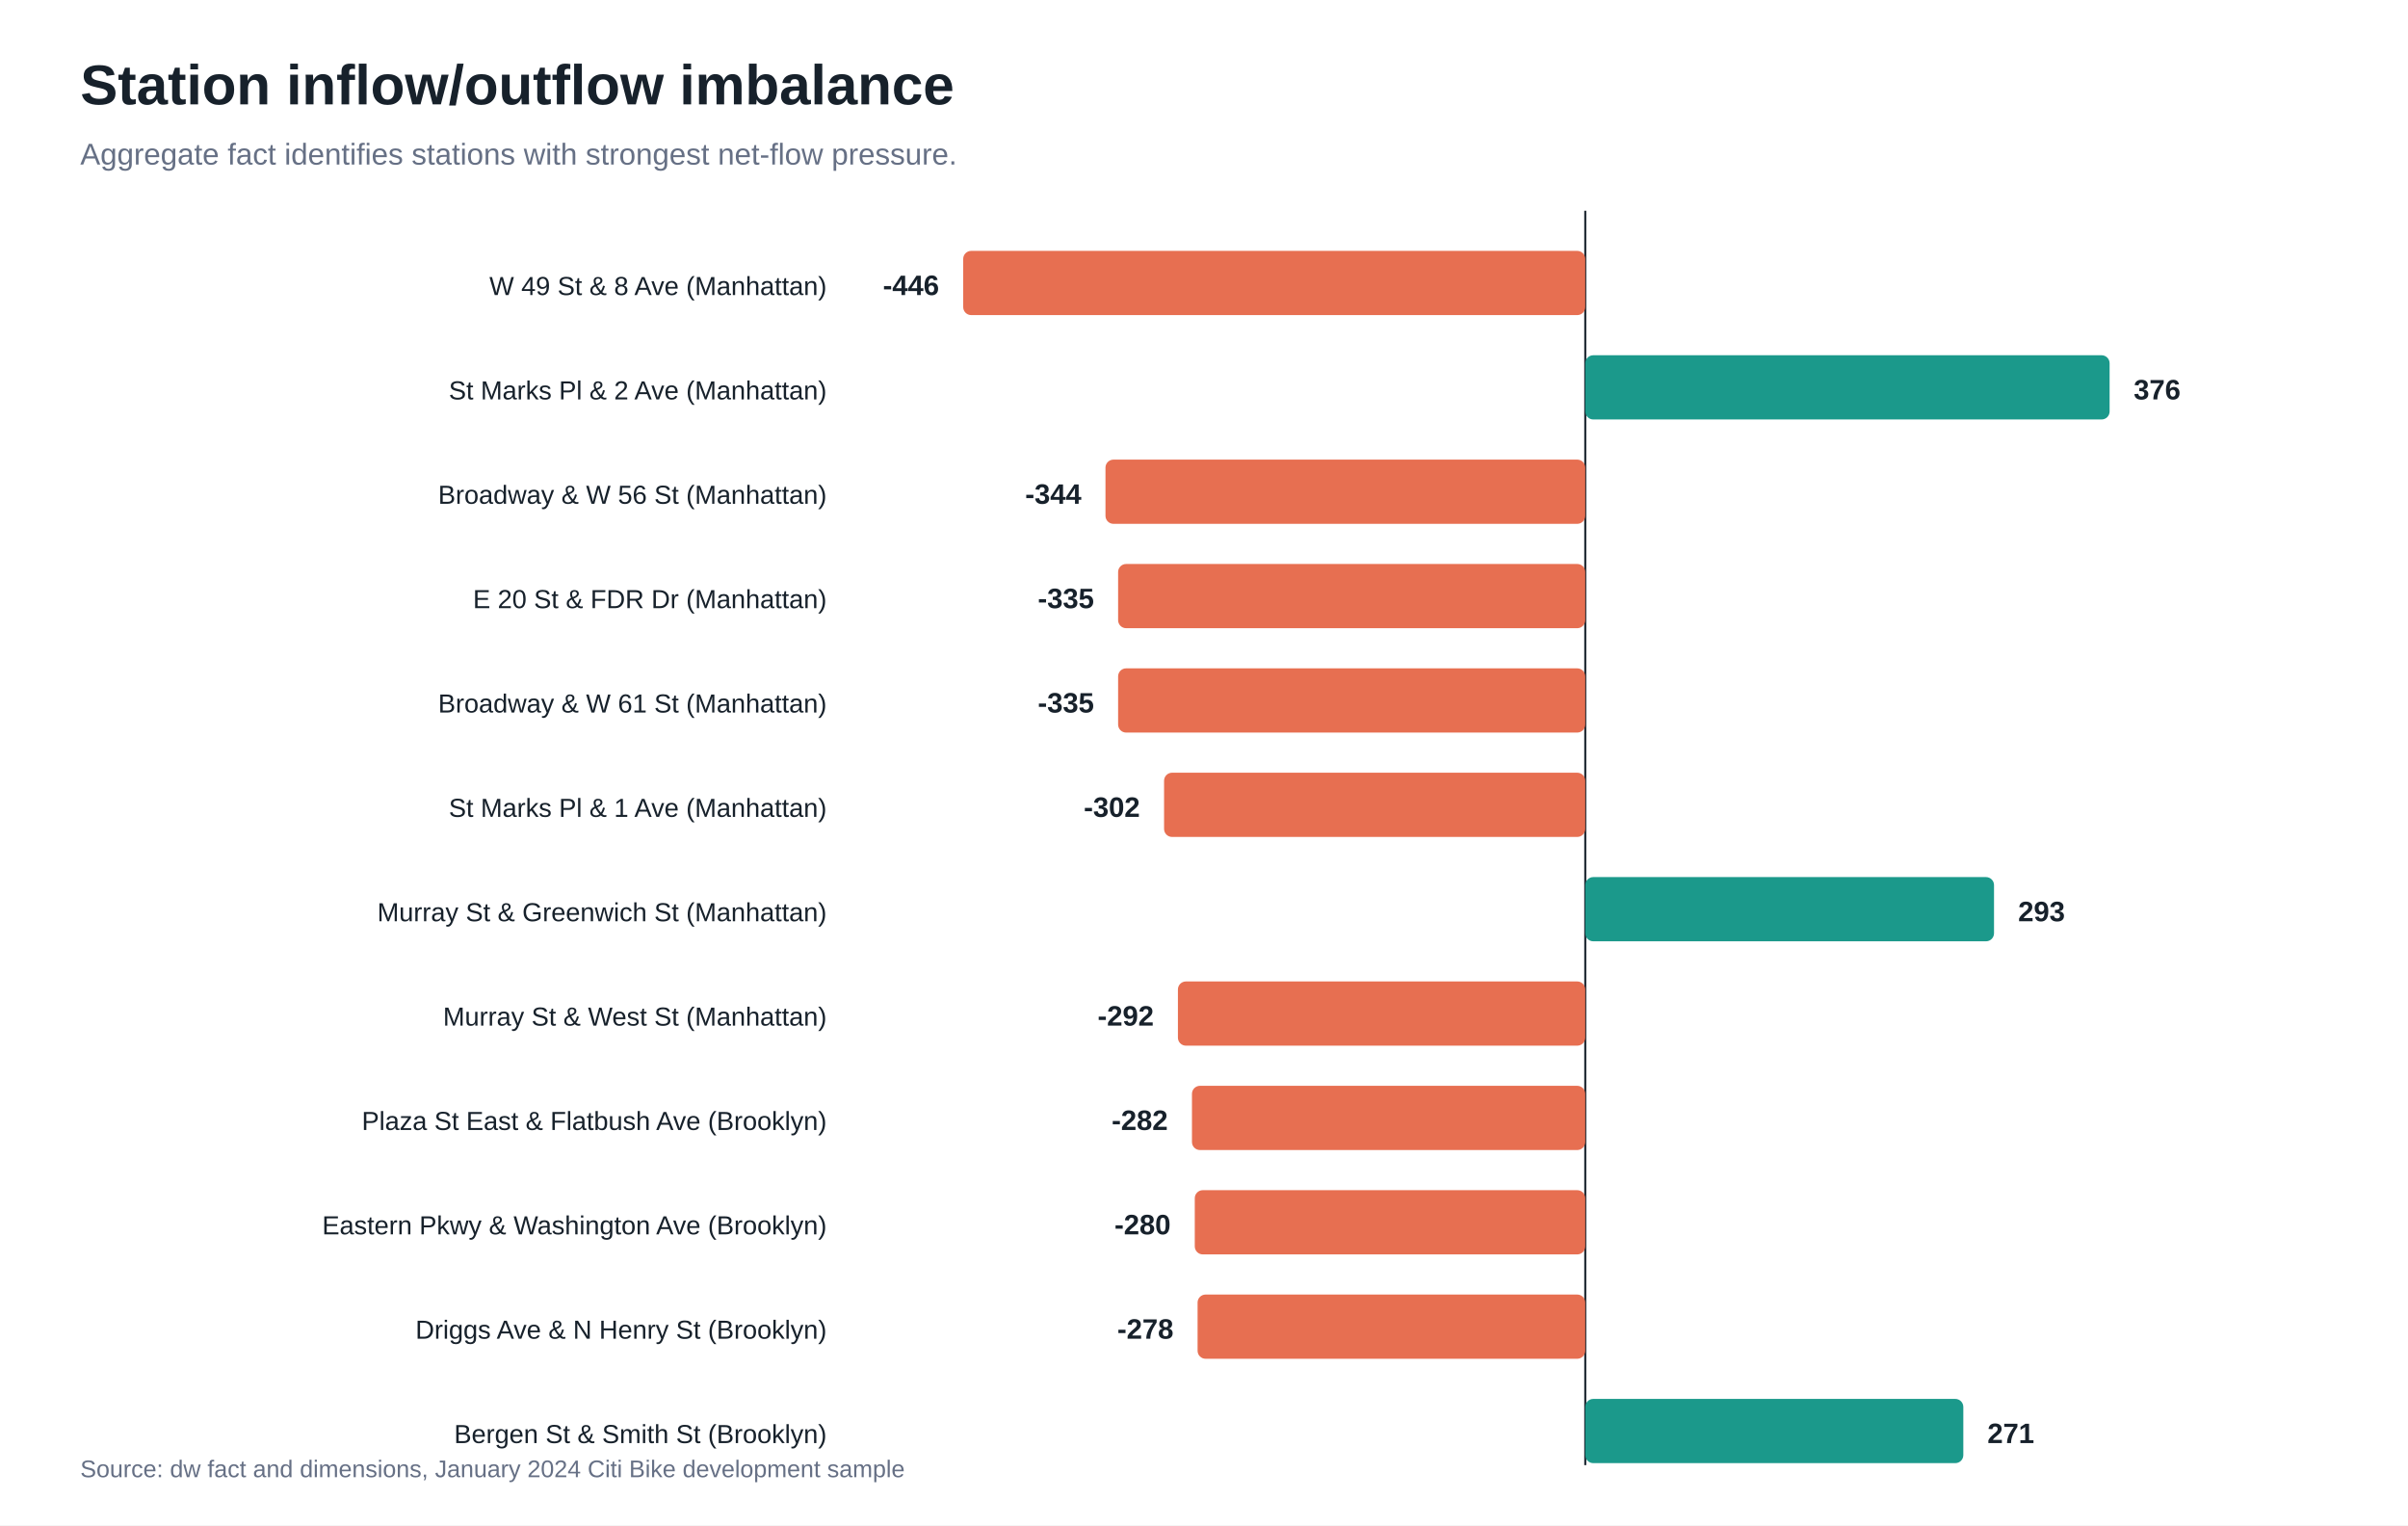
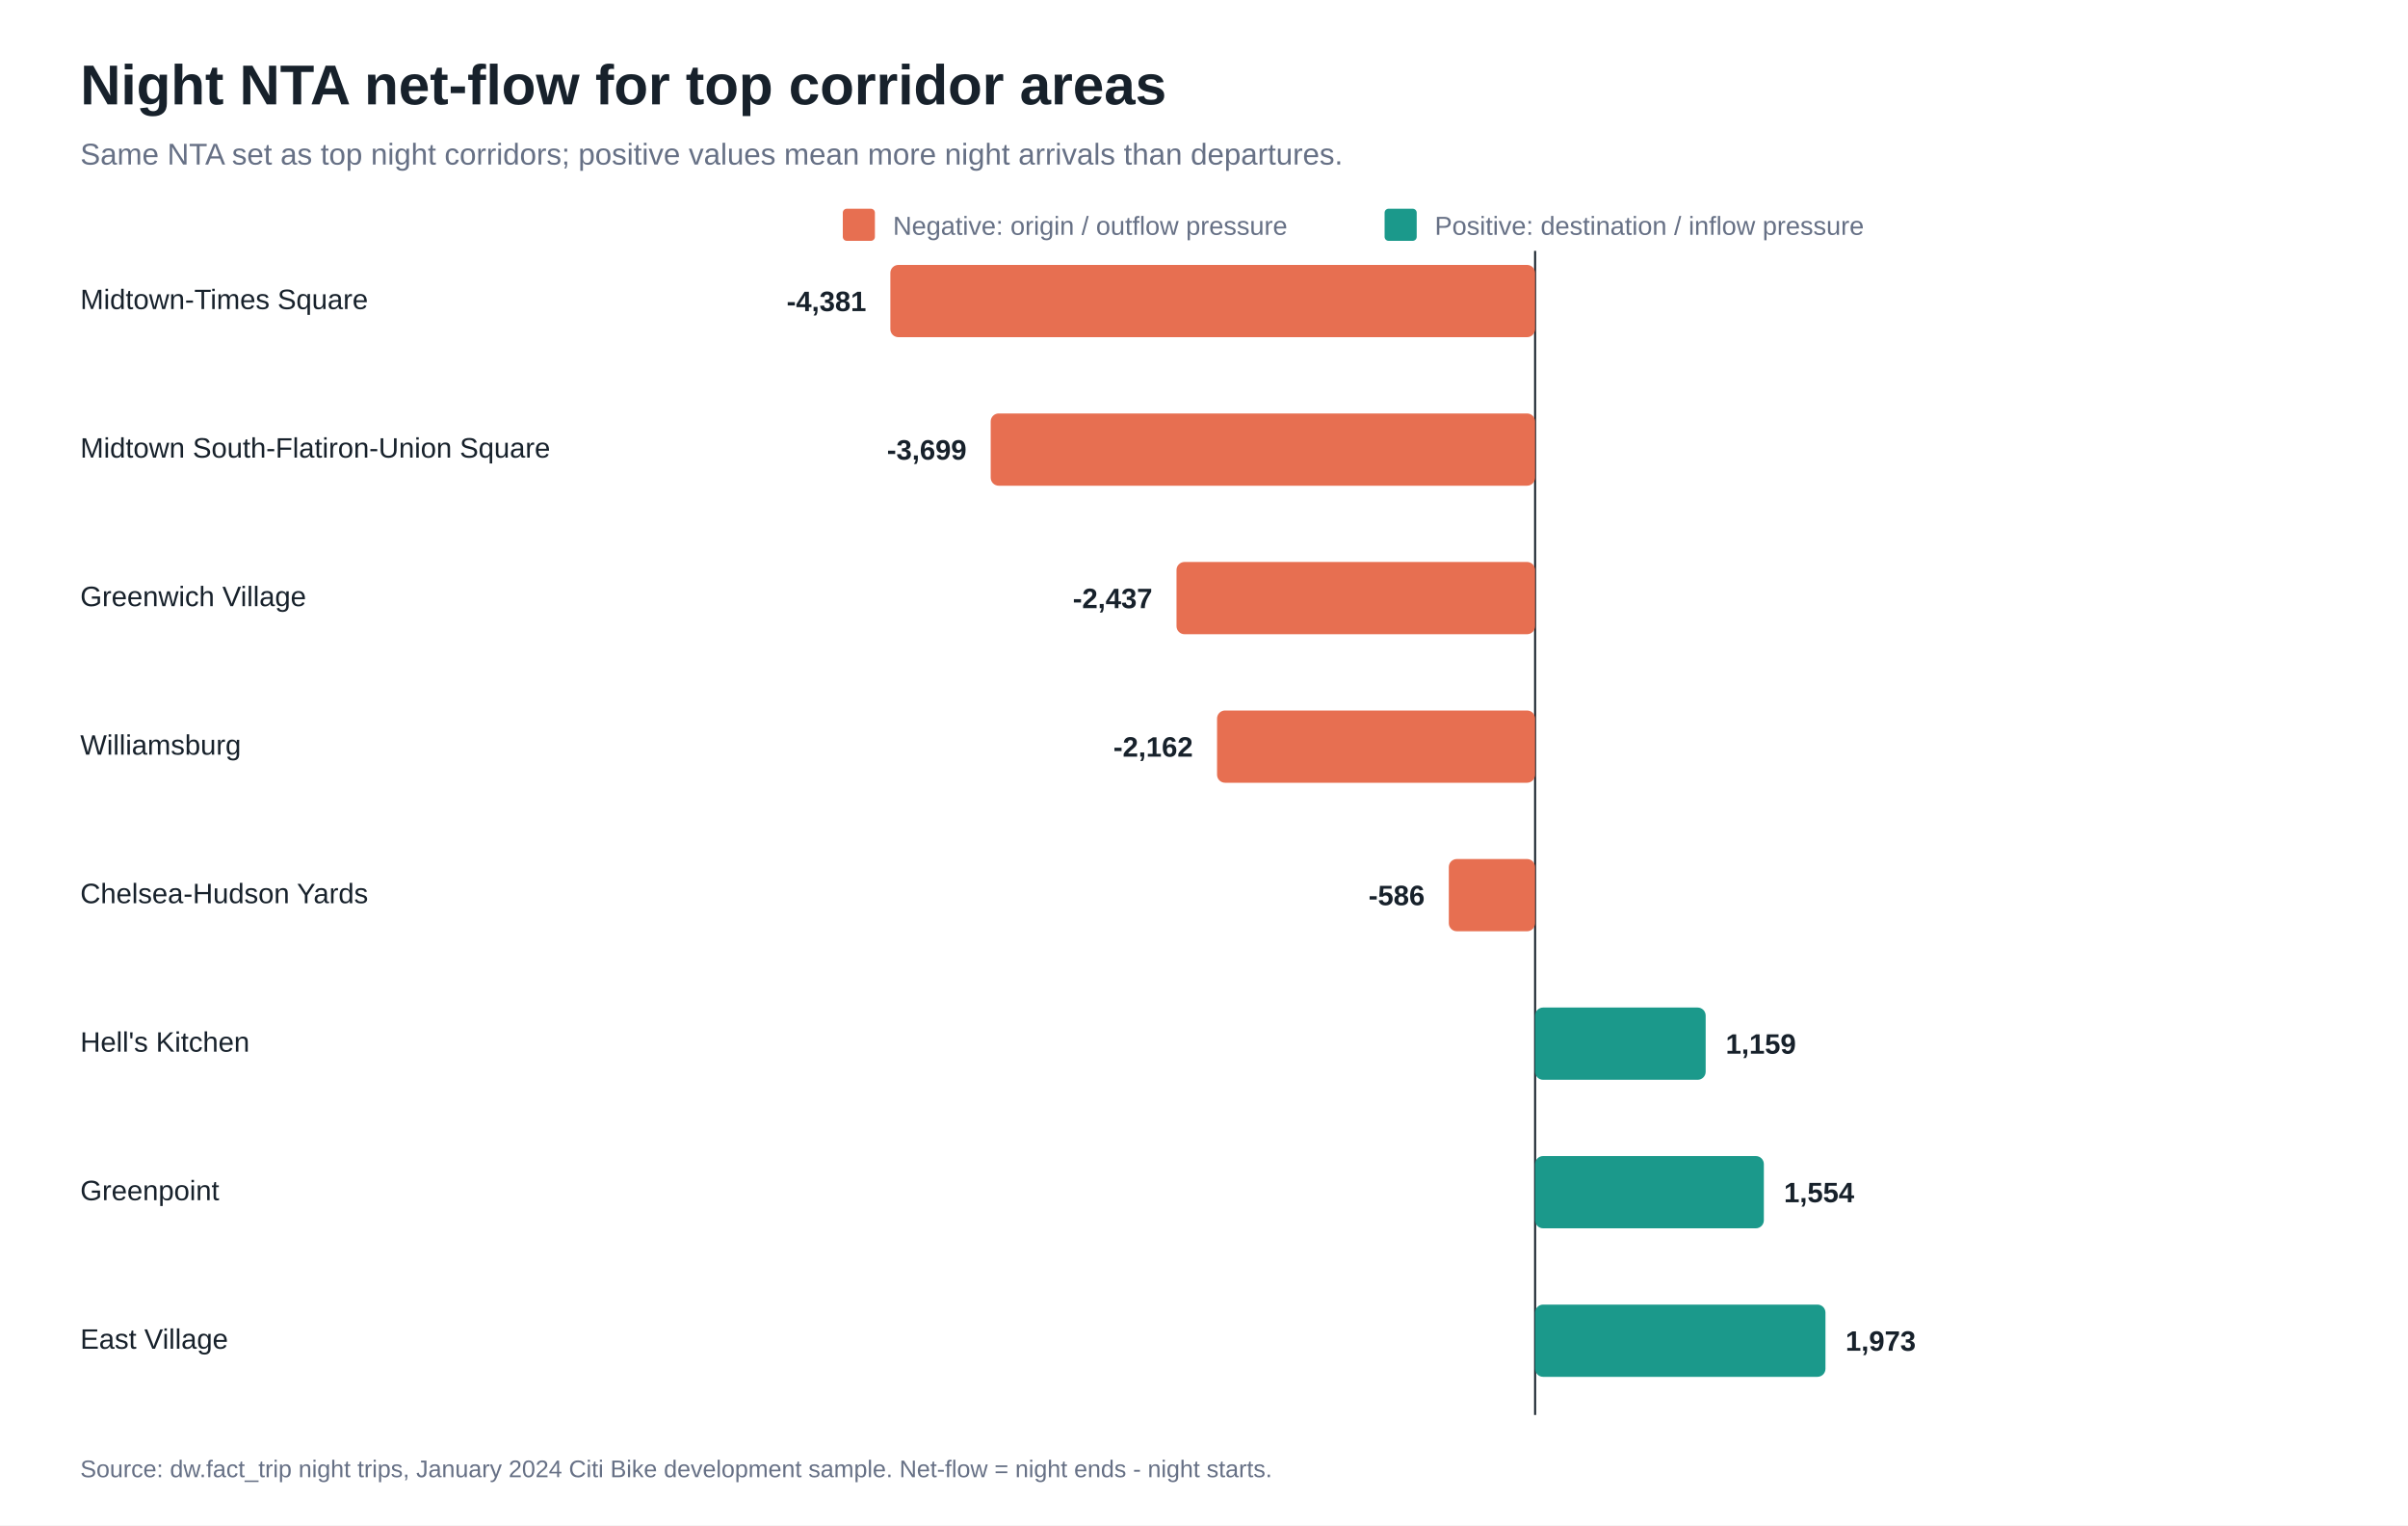
<svg xmlns="http://www.w3.org/2000/svg" width="1200" height="760" viewBox="0 0 1200 760">
  <rect width="100%" height="100%" fill="#FFFFFF" />
-   <text x="40" y="52" font-family="Arial, Helvetica, sans-serif" font-size="28" font-weight="700" fill="#17212B">Station inflow/outflow imbalance</text>
-   <text x="40" y="82" font-family="Arial, Helvetica, sans-serif" font-size="15" fill="#667085">Aggregate fact identifies stations with strongest net-flow pressure.</text>
-   <line x1="790" y1="105" x2="790" y2="730" stroke="#17212B" stroke-width="1" />
-   <text x="412" y="147" text-anchor="end" font-family="Arial, Helvetica, sans-serif" font-size="13" fill="#17212B">W 49 St &amp; 8 Ave (Manhattan)</text>
-   <rect x="480.0" y="125" width="310.0" height="32" fill="#E76F51" rx="4" />
-   <text x="468.0" y="147" text-anchor="end" font-family="Arial, Helvetica, sans-serif" font-size="14" font-weight="700" fill="#17212B">-446</text>
-   <text x="412" y="199" text-anchor="end" font-family="Arial, Helvetica, sans-serif" font-size="13" fill="#17212B">St Marks Pl &amp; 2 Ave (Manhattan)</text>
-   <rect x="790.0" y="177" width="261.3" height="32" fill="#1B998B" rx="4" />
-   <text x="1063.3" y="199" text-anchor="start" font-family="Arial, Helvetica, sans-serif" font-size="14" font-weight="700" fill="#17212B">376</text>
-   <text x="412" y="251" text-anchor="end" font-family="Arial, Helvetica, sans-serif" font-size="13" fill="#17212B">Broadway &amp; W 56 St (Manhattan)</text>
-   <rect x="550.9" y="229" width="239.1" height="32" fill="#E76F51" rx="4" />
-   <text x="538.9" y="251" text-anchor="end" font-family="Arial, Helvetica, sans-serif" font-size="14" font-weight="700" fill="#17212B">-344</text>
-   <text x="412" y="303" text-anchor="end" font-family="Arial, Helvetica, sans-serif" font-size="13" fill="#17212B">E 20 St &amp; FDR Dr (Manhattan)</text>
-   <rect x="557.2" y="281" width="232.8" height="32" fill="#E76F51" rx="4" />
-   <text x="545.2" y="303" text-anchor="end" font-family="Arial, Helvetica, sans-serif" font-size="14" font-weight="700" fill="#17212B">-335</text>
-   <text x="412" y="355" text-anchor="end" font-family="Arial, Helvetica, sans-serif" font-size="13" fill="#17212B">Broadway &amp; W 61 St (Manhattan)</text>
-   <rect x="557.2" y="333" width="232.8" height="32" fill="#E76F51" rx="4" />
-   <text x="545.2" y="355" text-anchor="end" font-family="Arial, Helvetica, sans-serif" font-size="14" font-weight="700" fill="#17212B">-335</text>
-   <text x="412" y="407" text-anchor="end" font-family="Arial, Helvetica, sans-serif" font-size="13" fill="#17212B">St Marks Pl &amp; 1 Ave (Manhattan)</text>
-   <rect x="580.1" y="385" width="209.9" height="32" fill="#E76F51" rx="4" />
-   <text x="568.1" y="407" text-anchor="end" font-family="Arial, Helvetica, sans-serif" font-size="14" font-weight="700" fill="#17212B">-302</text>
-   <text x="412" y="459" text-anchor="end" font-family="Arial, Helvetica, sans-serif" font-size="13" fill="#17212B">Murray St &amp; Greenwich St (Manhattan)</text>
-   <rect x="790.0" y="437" width="203.7" height="32" fill="#1B998B" rx="4" />
-   <text x="1005.7" y="459" text-anchor="start" font-family="Arial, Helvetica, sans-serif" font-size="14" font-weight="700" fill="#17212B">293</text>
-   <text x="412" y="511" text-anchor="end" font-family="Arial, Helvetica, sans-serif" font-size="13" fill="#17212B">Murray St &amp; West St (Manhattan)</text>
-   <rect x="587.0" y="489" width="203.0" height="32" fill="#E76F51" rx="4" />
-   <text x="575.0" y="511" text-anchor="end" font-family="Arial, Helvetica, sans-serif" font-size="14" font-weight="700" fill="#17212B">-292</text>
-   <text x="412" y="563" text-anchor="end" font-family="Arial, Helvetica, sans-serif" font-size="13" fill="#17212B">Plaza St East &amp; Flatbush Ave (Brooklyn)</text>
-   <rect x="594.0" y="541" width="196.0" height="32" fill="#E76F51" rx="4" />
-   <text x="582.0" y="563" text-anchor="end" font-family="Arial, Helvetica, sans-serif" font-size="14" font-weight="700" fill="#17212B">-282</text>
-   <text x="412" y="615" text-anchor="end" font-family="Arial, Helvetica, sans-serif" font-size="13" fill="#17212B">Eastern Pkwy &amp; Washington Ave (Brooklyn)</text>
-   <rect x="595.4" y="593" width="194.6" height="32" fill="#E76F51" rx="4" />
-   <text x="583.4" y="615" text-anchor="end" font-family="Arial, Helvetica, sans-serif" font-size="14" font-weight="700" fill="#17212B">-280</text>
-   <text x="412" y="667" text-anchor="end" font-family="Arial, Helvetica, sans-serif" font-size="13" fill="#17212B">Driggs Ave &amp; N Henry St (Brooklyn)</text>
-   <rect x="596.8" y="645" width="193.2" height="32" fill="#E76F51" rx="4" />
-   <text x="584.8" y="667" text-anchor="end" font-family="Arial, Helvetica, sans-serif" font-size="14" font-weight="700" fill="#17212B">-278</text>
-   <text x="412" y="719" text-anchor="end" font-family="Arial, Helvetica, sans-serif" font-size="13" fill="#17212B">Bergen St &amp; Smith St (Brooklyn)</text>
-   <rect x="790.0" y="697" width="188.4" height="32" fill="#1B998B" rx="4" />
-   <text x="990.4" y="719" text-anchor="start" font-family="Arial, Helvetica, sans-serif" font-size="14" font-weight="700" fill="#17212B">271</text>
-   <text x="40" y="736" font-family="Arial, Helvetica, sans-serif" font-size="12" fill="#667085">Source: dw fact and dimensions, January 2024 Citi Bike development sample</text>
+   <text x="40" y="52" font-family="Arial, Helvetica, sans-serif" font-size="28" font-weight="700" fill="#17212B">Night NTA net-flow for top corridor areas</text>
+   <text x="40" y="82" font-family="Arial, Helvetica, sans-serif" font-size="15" fill="#667085">Same NTA set as top night corridors; positive values mean more night arrivals than departures.</text>
+   <rect x="420" y="104" width="16" height="16" fill="#E76F51" rx="2" />
+   <text x="445" y="117" font-family="Arial, Helvetica, sans-serif" font-size="13" fill="#667085">Negative: origin / outflow pressure</text>
+   <rect x="690" y="104" width="16" height="16" fill="#1B998B" rx="2" />
+   <text x="715" y="117" font-family="Arial, Helvetica, sans-serif" font-size="13" fill="#667085">Positive: destination / inflow pressure</text>
+   <line x1="765" y1="125" x2="765" y2="705" stroke="#17212B" stroke-width="1" />
+   <text x="40" y="154" font-family="Arial, Helvetica, sans-serif" font-size="14" fill="#17212B">Midtown-Times Square</text>
+   <rect x="443.7" y="132" width="321.3" height="36" fill="#E76F51" rx="4" />
+   <text x="431.7" y="155" text-anchor="end" font-family="Arial, Helvetica, sans-serif" font-size="14" font-weight="700" fill="#17212B">-4,381</text>
+   <text x="40" y="228" font-family="Arial, Helvetica, sans-serif" font-size="14" fill="#17212B">Midtown South-Flatiron-Union Square</text>
+   <rect x="493.7" y="206" width="271.3" height="36" fill="#E76F51" rx="4" />
+   <text x="481.7" y="229" text-anchor="end" font-family="Arial, Helvetica, sans-serif" font-size="14" font-weight="700" fill="#17212B">-3,699</text>
+   <text x="40" y="302" font-family="Arial, Helvetica, sans-serif" font-size="14" fill="#17212B">Greenwich Village</text>
+   <rect x="586.3" y="280" width="178.7" height="36" fill="#E76F51" rx="4" />
+   <text x="574.3" y="303" text-anchor="end" font-family="Arial, Helvetica, sans-serif" font-size="14" font-weight="700" fill="#17212B">-2,437</text>
+   <text x="40" y="376" font-family="Arial, Helvetica, sans-serif" font-size="14" fill="#17212B">Williamsburg</text>
+   <rect x="606.5" y="354" width="158.5" height="36" fill="#E76F51" rx="4" />
+   <text x="594.5" y="377" text-anchor="end" font-family="Arial, Helvetica, sans-serif" font-size="14" font-weight="700" fill="#17212B">-2,162</text>
+   <text x="40" y="450" font-family="Arial, Helvetica, sans-serif" font-size="14" fill="#17212B">Chelsea-Hudson Yards</text>
+   <rect x="722.0" y="428" width="43.0" height="36" fill="#E76F51" rx="4" />
+   <text x="710.0" y="451" text-anchor="end" font-family="Arial, Helvetica, sans-serif" font-size="14" font-weight="700" fill="#17212B">-586</text>
+   <text x="40" y="524" font-family="Arial, Helvetica, sans-serif" font-size="14" fill="#17212B">Hell's Kitchen</text>
+   <rect x="765" y="502" width="85.0" height="36" fill="#1B998B" rx="4" />
+   <text x="860.0" y="525" font-family="Arial, Helvetica, sans-serif" font-size="14" font-weight="700" fill="#17212B">1,159</text>
+   <text x="40" y="598" font-family="Arial, Helvetica, sans-serif" font-size="14" fill="#17212B">Greenpoint</text>
+   <rect x="765" y="576" width="114.0" height="36" fill="#1B998B" rx="4" />
+   <text x="889.0" y="599" font-family="Arial, Helvetica, sans-serif" font-size="14" font-weight="700" fill="#17212B">1,554</text>
+   <text x="40" y="672" font-family="Arial, Helvetica, sans-serif" font-size="14" fill="#17212B">East Village</text>
+   <rect x="765" y="650" width="144.7" height="36" fill="#1B998B" rx="4" />
+   <text x="919.7" y="673" font-family="Arial, Helvetica, sans-serif" font-size="14" font-weight="700" fill="#17212B">1,973</text>
+   <text x="40" y="736" font-family="Arial, Helvetica, sans-serif" font-size="12" fill="#667085">Source: dw.fact_trip night trips, January 2024 Citi Bike development sample. Net-flow = night ends - night starts.</text>
</svg>
